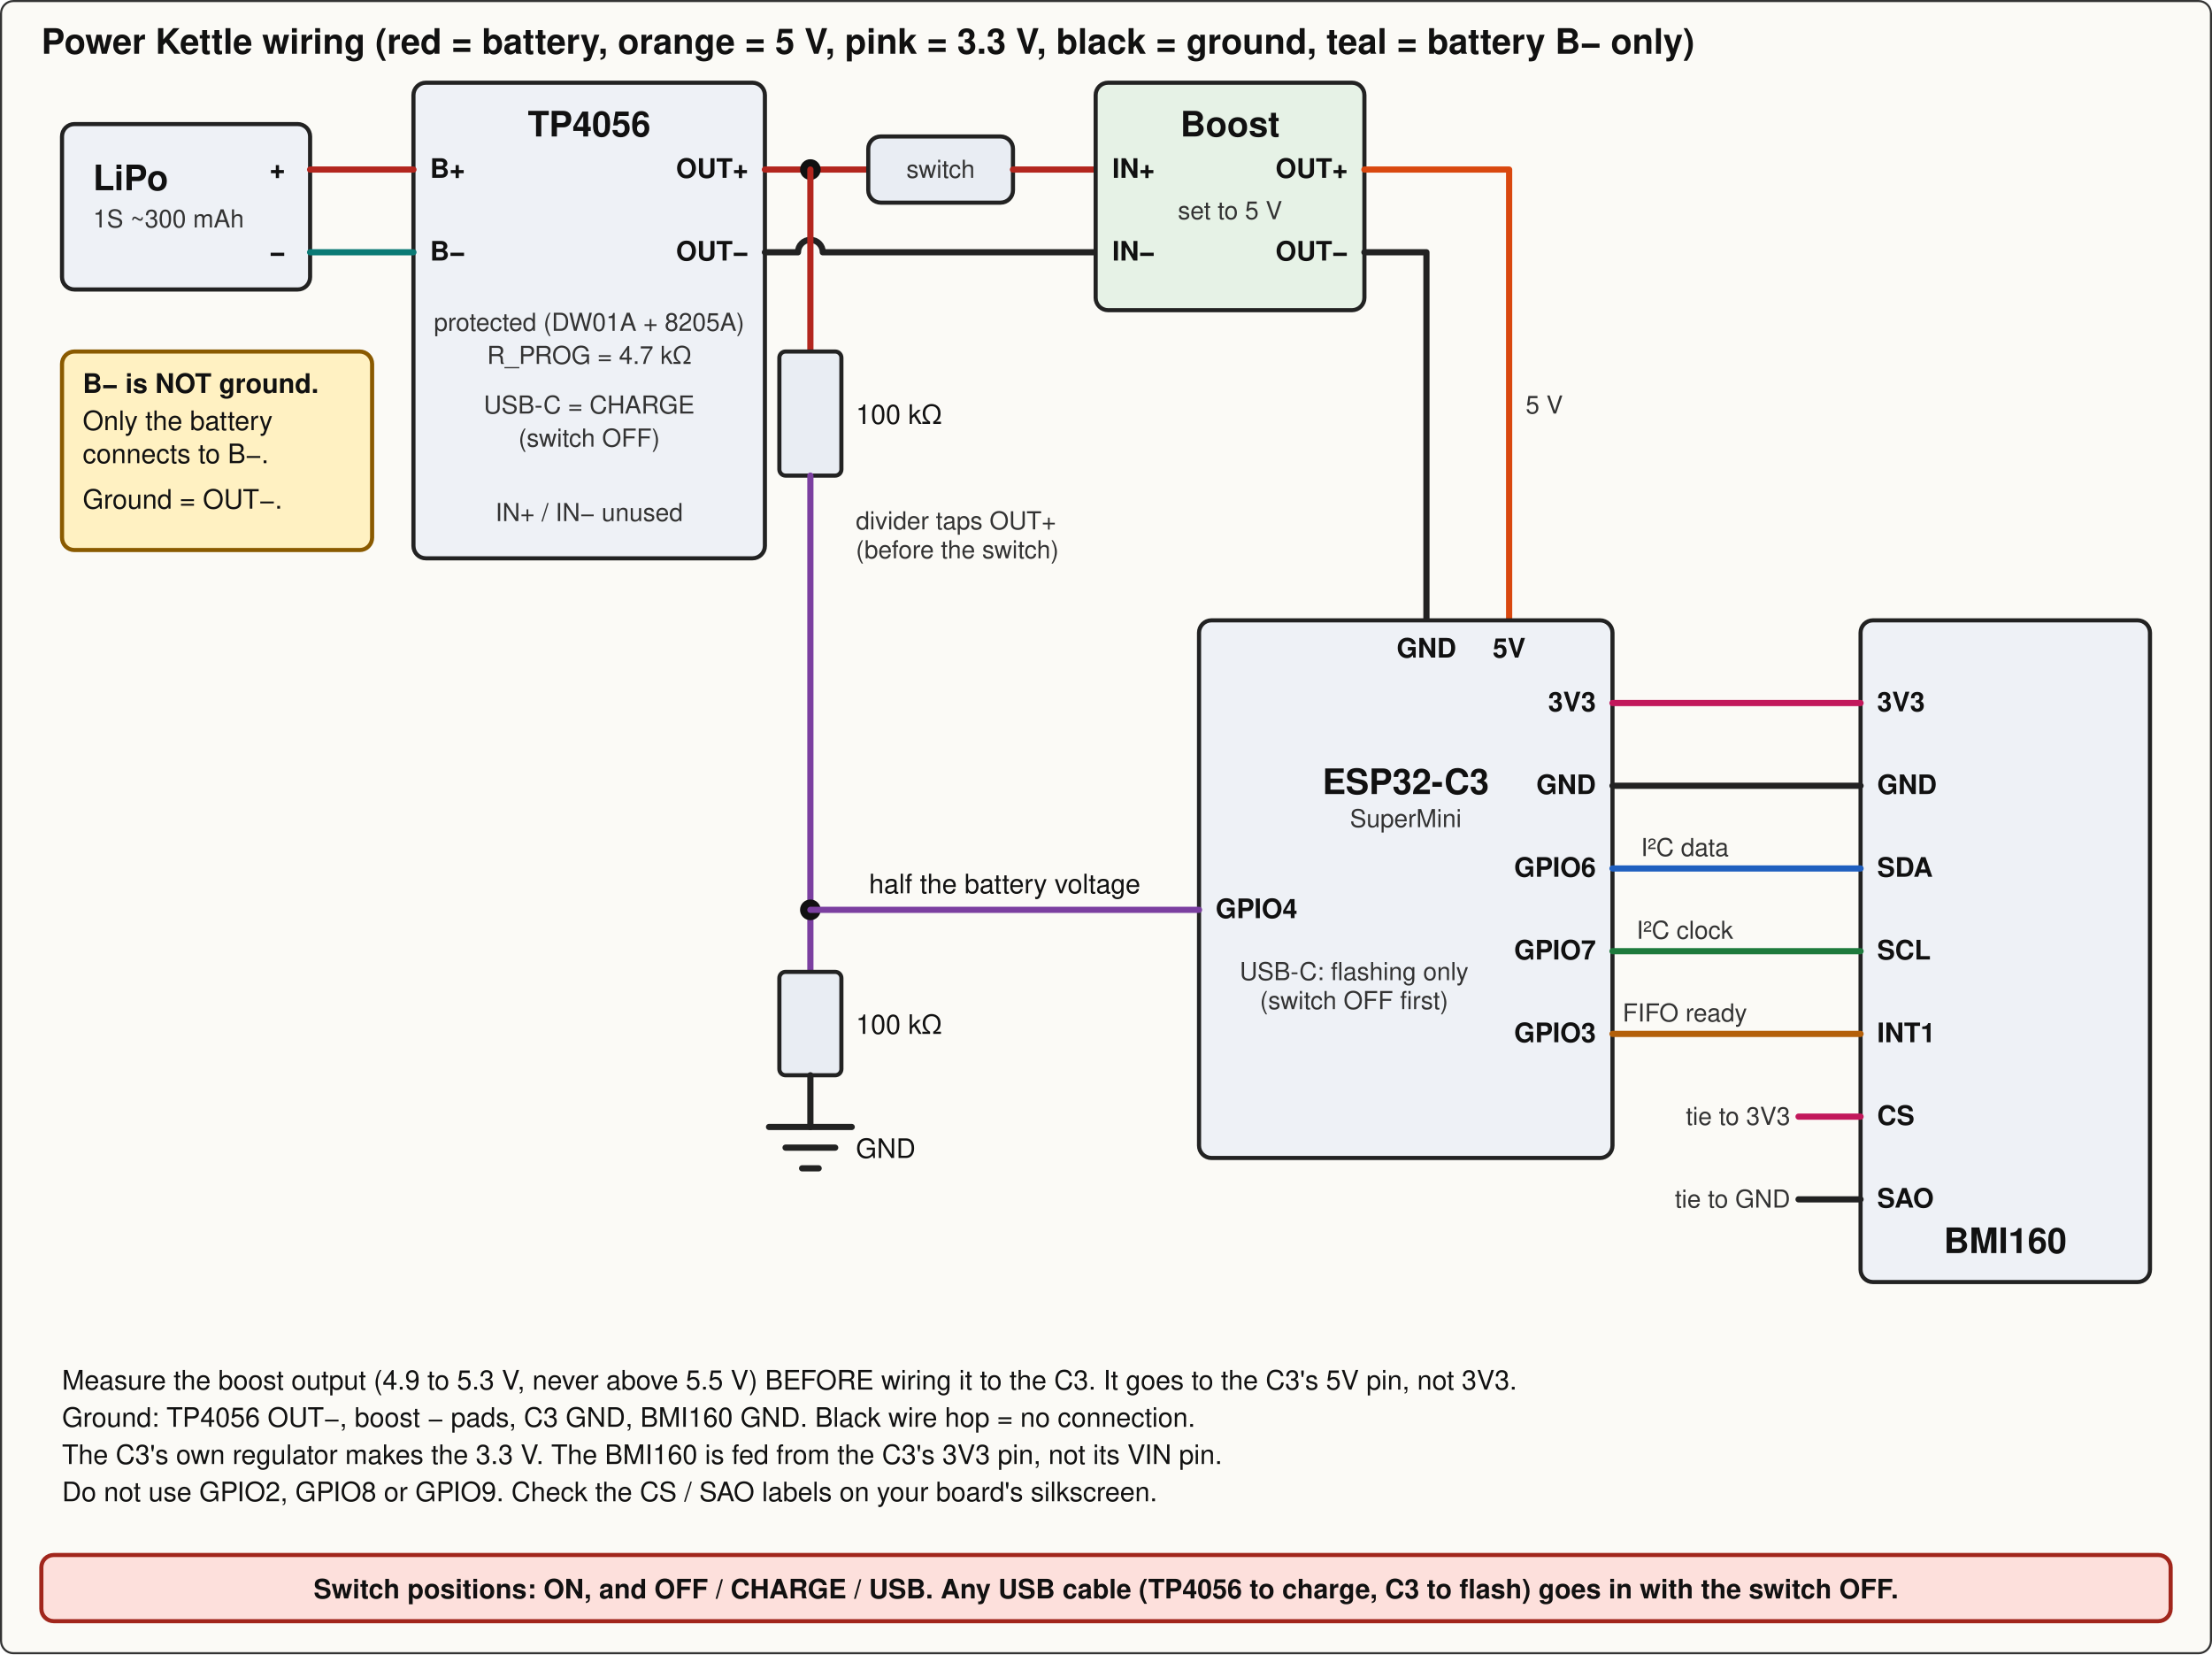
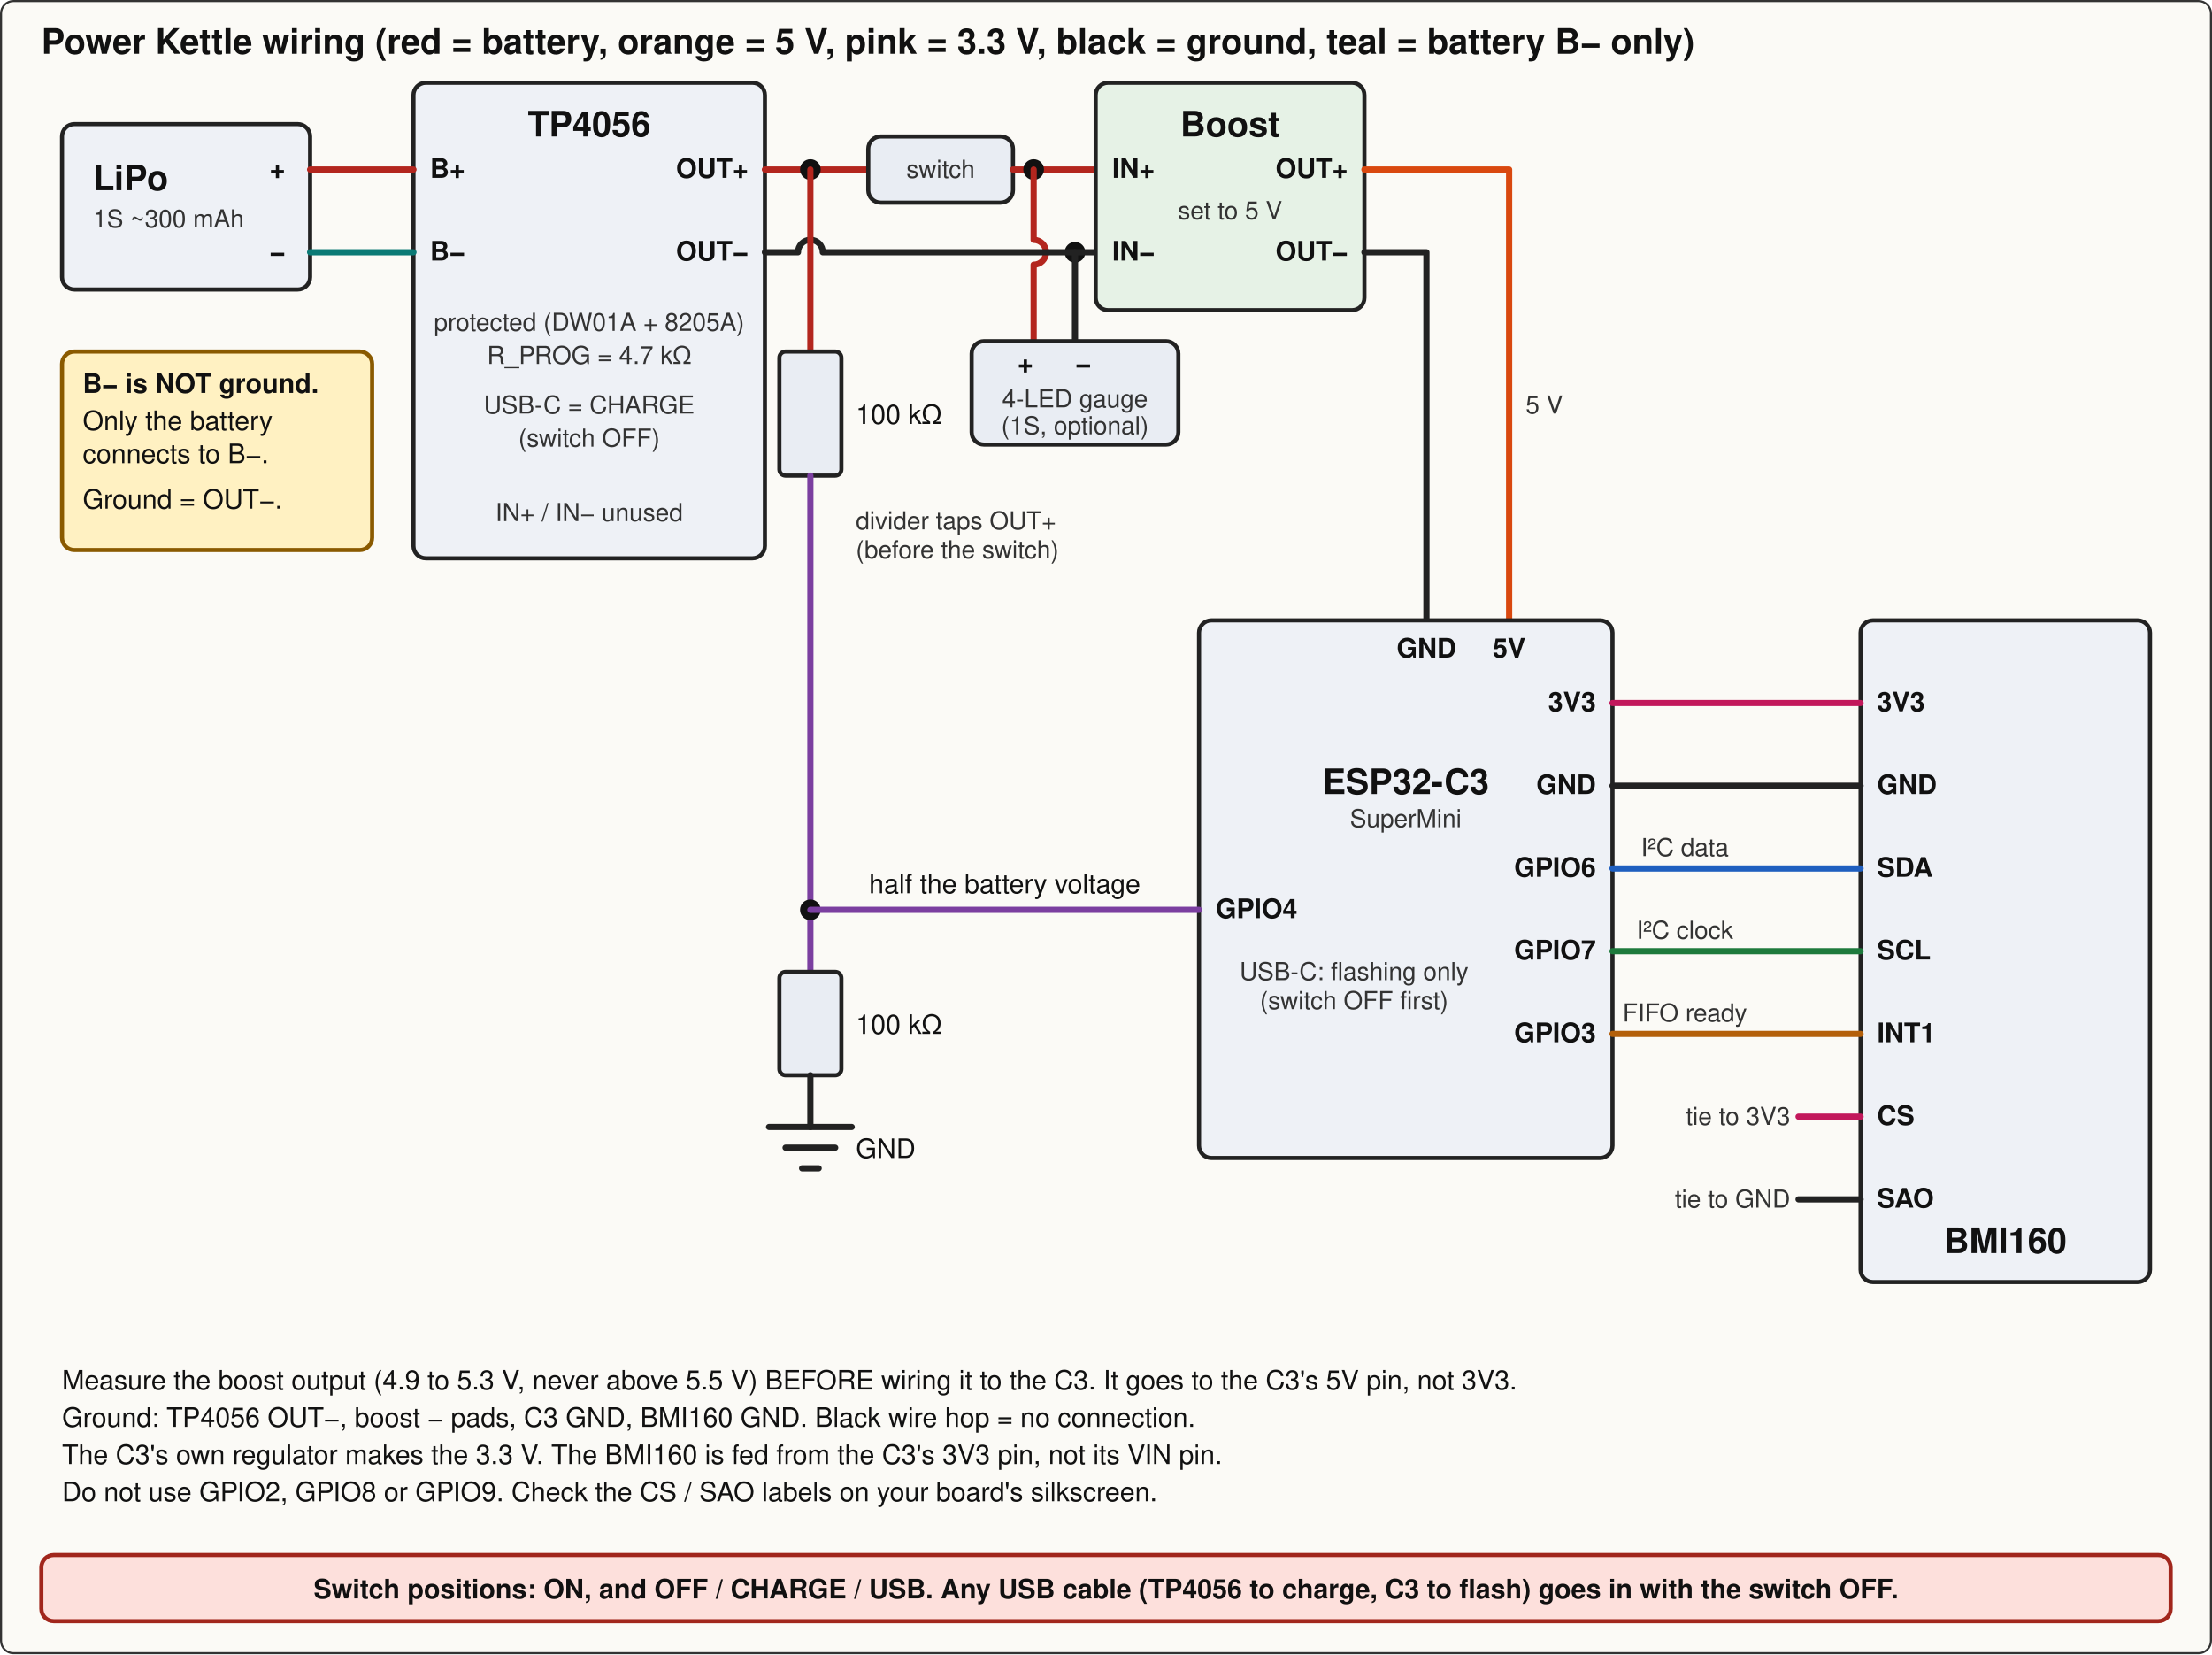
<svg xmlns="http://www.w3.org/2000/svg" viewBox="0 0 1070 800" width="1070" height="800" role="img" aria-labelledby="t d" font-family="Helvetica, Arial, sans-serif">
  <style>
    .bg { fill: #fbfaf6; stroke: #333; stroke-width: 1; }
    .box { fill: #eef1f6; stroke: #222; stroke-width: 2; }
    .reg { fill: #e6f2e6; stroke: #222; stroke-width: 2; }
    .part { fill: #e9edf3; stroke: #222; stroke-width: 2; }
    .warn { fill: #fff1c2; stroke: #8a5a00; stroke-width: 2; }
    .rule { fill: #fde0dc; stroke: #a1261c; stroke-width: 2; }
    .ttl { font-size: 17px; font-weight: bold; fill: #111; }
    .lbl { font-size: 13px; fill: #111; }
    .pin { font-size: 13px; fill: #111; font-weight: bold; }
    .sub { font-size: 12px; fill: #333; }
    .note { font-size: 13px; fill: #111; }
    .wt { font-size: 13px; fill: #111; font-weight: bold; }
    .w { fill: none; stroke-width: 3; stroke-linecap: round; stroke-linejoin: round; }
    .pos { stroke: #b3261e; }
    .v5 { stroke: #d9480f; }
    .v33 { stroke: #c2185b; }
    .gnd { stroke: #222; }
    .bm { stroke: #0b7a75; }
    .sda { stroke: #1f5fbf; }
    .scl { stroke: #1e7a3c; }
    .int { stroke: #b4600a; }
    .mid { stroke: #7b3fa0; }
    .dot { fill: #111; }
  </style>
  <rect class="bg" x="0.5" y="0.5" width="1069" height="799" rx="6" />
  <text class="ttl" x="20" y="26">Power Kettle wiring (red = battery, orange = 5 V, pink = 3.3 V, black = ground, teal = battery B− only)</text>
  <rect class="box" x="30" y="60" width="120" height="80" rx="6" />
  <text class="ttl" x="45" y="92">LiPo</text>
  <text class="sub" x="45" y="110">1S ~300 mAh</text>
  <text class="pin" x="138" y="86" text-anchor="end">+</text>
  <text class="pin" x="138" y="126" text-anchor="end">−</text>
  <rect class="box" x="200" y="40" width="170" height="230" rx="6" />
  <text class="ttl" x="285" y="66" text-anchor="middle">TP4056</text>
  <text class="sub" x="285" y="160" text-anchor="middle">protected (DW01A + 8205A)</text>
  <text class="sub" x="285" y="176" text-anchor="middle">R_PROG = 4.7 kΩ</text>
  <text class="sub" x="285" y="200" text-anchor="middle">USB-C = CHARGE</text>
  <text class="sub" x="285" y="216" text-anchor="middle">(switch OFF)</text>
  <text class="sub" x="285" y="252" text-anchor="middle">IN+ / IN− unused</text>
  <text class="pin" x="208" y="86">B+</text>
  <text class="pin" x="208" y="126">B−</text>
  <text class="pin" x="362" y="86" text-anchor="end">OUT+</text>
  <text class="pin" x="362" y="126" text-anchor="end">OUT−</text>
  <path class="w pos" d="M150 82 H200" />
  <path class="w bm" d="M150 122 H200" />
  <path class="w pos" d="M370 82 H420" />
  <rect class="part" x="420" y="66" width="70" height="32" rx="6" />
  <text class="sub" x="455" y="86" text-anchor="middle">switch</text>
  <path class="w pos" d="M490 82 H530" />
+   <circle class="dot" cx="500" cy="82" r="5" />
+   <path class="w pos" d="M500 82 V116 a6 6 0 0 1 0 12 V165" />
+   <circle class="dot" cx="520" cy="122" r="5" />
+   <path class="w gnd" d="M520 122 V165" />
+   <rect class="part" x="470" y="165" width="100" height="50" rx="6" />
+   <text class="pin" x="496" y="180" text-anchor="middle">+</text>
+   <text class="pin" x="524" y="180" text-anchor="middle">−</text>
+   <text class="sub" x="520" y="197" text-anchor="middle">4-LED gauge</text>
+   <text class="sub" x="520" y="210" text-anchor="middle">(1S, optional)</text>
  <path class="w gnd" d="M370 122 H386 a6 6 0 0 1 12 0 H530" />
  <rect class="reg" x="530" y="40" width="130" height="110" rx="6" />
  <text class="ttl" x="595" y="66" text-anchor="middle">Boost</text>
  <text class="sub" x="595" y="106" text-anchor="middle">set to 5 V</text>
  <text class="pin" x="538" y="86">IN+</text>
  <text class="pin" x="538" y="126">IN−</text>
  <text class="pin" x="652" y="86" text-anchor="end">OUT+</text>
  <text class="pin" x="652" y="126" text-anchor="end">OUT−</text>
  <path class="w v5" d="M660 82 H730 V300" />
  <path class="w gnd" d="M660 122 H690 V300" />
  <text class="sub" x="738" y="200">5 V</text>
  <rect class="box" x="580" y="300" width="200" height="260" rx="6" />
  <text class="ttl" x="680" y="384" text-anchor="middle">ESP32-C3</text>
  <text class="sub" x="680" y="400" text-anchor="middle">SuperMini</text>
  <text class="sub" x="655" y="474" text-anchor="middle">USB-C: flashing only</text>
  <text class="sub" x="655" y="488" text-anchor="middle">(switch OFF first)</text>
  <text class="pin" x="588" y="444">GPIO4</text>
  <text class="pin" x="772" y="344" text-anchor="end">3V3</text>
  <text class="pin" x="772" y="384" text-anchor="end">GND</text>
  <text class="pin" x="772" y="424" text-anchor="end">GPIO6</text>
  <text class="pin" x="772" y="464" text-anchor="end">GPIO7</text>
  <text class="pin" x="772" y="504" text-anchor="end">GPIO3</text>
  <text class="pin" x="690" y="318" text-anchor="middle">GND</text>
  <text class="pin" x="730" y="318" text-anchor="middle">5V</text>
  <rect class="box" x="900" y="300" width="140" height="320" rx="6" />
  <text class="ttl" x="970" y="606" text-anchor="middle">BMI160</text>
  <text class="pin" x="908" y="344">3V3</text>
  <text class="pin" x="908" y="384">GND</text>
  <text class="pin" x="908" y="424">SDA</text>
  <text class="pin" x="908" y="464">SCL</text>
  <text class="pin" x="908" y="504">INT1</text>
  <text class="pin" x="908" y="544">CS</text>
  <text class="pin" x="908" y="584">SAO</text>
  <path class="w v33" d="M780 340 H900" />
  <path class="w gnd" d="M780 380 H900" />
  <path class="w sda" d="M780 420 H900" />
  <path class="w scl" d="M780 460 H900" />
  <path class="w int" d="M780 500 H900" />
  <text class="sub" x="815" y="414" text-anchor="middle">I²C data</text>
  <text class="sub" x="815" y="454" text-anchor="middle">I²C clock</text>
  <text class="sub" x="815" y="494" text-anchor="middle">FIFO ready</text>
  <path class="w v33" d="M900 540 H870" />
  <text class="sub" x="866" y="544" text-anchor="end">tie to 3V3</text>
  <path class="w gnd" d="M900 580 H870" />
  <text class="sub" x="866" y="584" text-anchor="end">tie to GND</text>
  <circle class="dot" cx="392" cy="82" r="5" />
  <path class="w pos" d="M392 82 V170" />
  <rect class="part" x="377" y="170" width="30" height="60" rx="3" />
  <text class="lbl" x="414" y="205">100 kΩ</text>
  <text class="sub" x="414" y="256">divider taps OUT+</text>
  <text class="sub" x="414" y="270">(before the switch)</text>
  <path class="w mid" d="M392 230 V470" />
  <circle class="dot" cx="392" cy="440" r="5" />
  <path class="w mid" d="M392 440 H580" />
  <text class="lbl" x="486" y="432" text-anchor="middle">half the battery voltage</text>
  <rect class="part" x="377" y="470" width="30" height="50" rx="3" />
  <text class="lbl" x="414" y="500">100 kΩ</text>
  <path class="w gnd" d="M392 520 V545" />
  <path class="w gnd" d="M372 545 H412" />
  <path class="w gnd" d="M380 555 H404" />
  <path class="w gnd" d="M388 565 H396" />
  <text class="lbl" x="414" y="560">GND</text>
  <rect class="warn" x="30" y="170" width="150" height="96" rx="6" />
  <text class="wt" x="40" y="190">B− is NOT ground.</text>
  <text class="note" x="40" y="208">Only the battery</text>
  <text class="note" x="40" y="224">connects to B−.</text>
  <text class="note" x="40" y="246">Ground = OUT−.</text>
  <text class="note" x="30" y="672">Measure the boost output (4.9 to 5.3 V, never above 5.5 V) BEFORE wiring it to the C3. It goes to the C3's 5V pin, not 3V3.</text>
  <text class="note" x="30" y="690">Ground: TP4056 OUT−, boost − pads, C3 GND, BMI160 GND. Black wire hop = no connection.</text>
  <text class="note" x="30" y="708">The C3's own regulator makes the 3.3 V. The BMI160 is fed from the C3's 3V3 pin, not its VIN pin.</text>
  <text class="note" x="30" y="726">Do not use GPIO2, GPIO8 or GPIO9. Check the CS / SAO labels on your board's silkscreen.</text>
  <rect class="rule" x="20" y="752" width="1030" height="32" rx="6" />
  <text class="wt" x="535" y="773" text-anchor="middle">Switch positions: ON, and OFF / CHARGE / USB. Any USB cable (TP4056 to charge, C3 to flash) goes in with the switch OFF.</text>
</svg>
